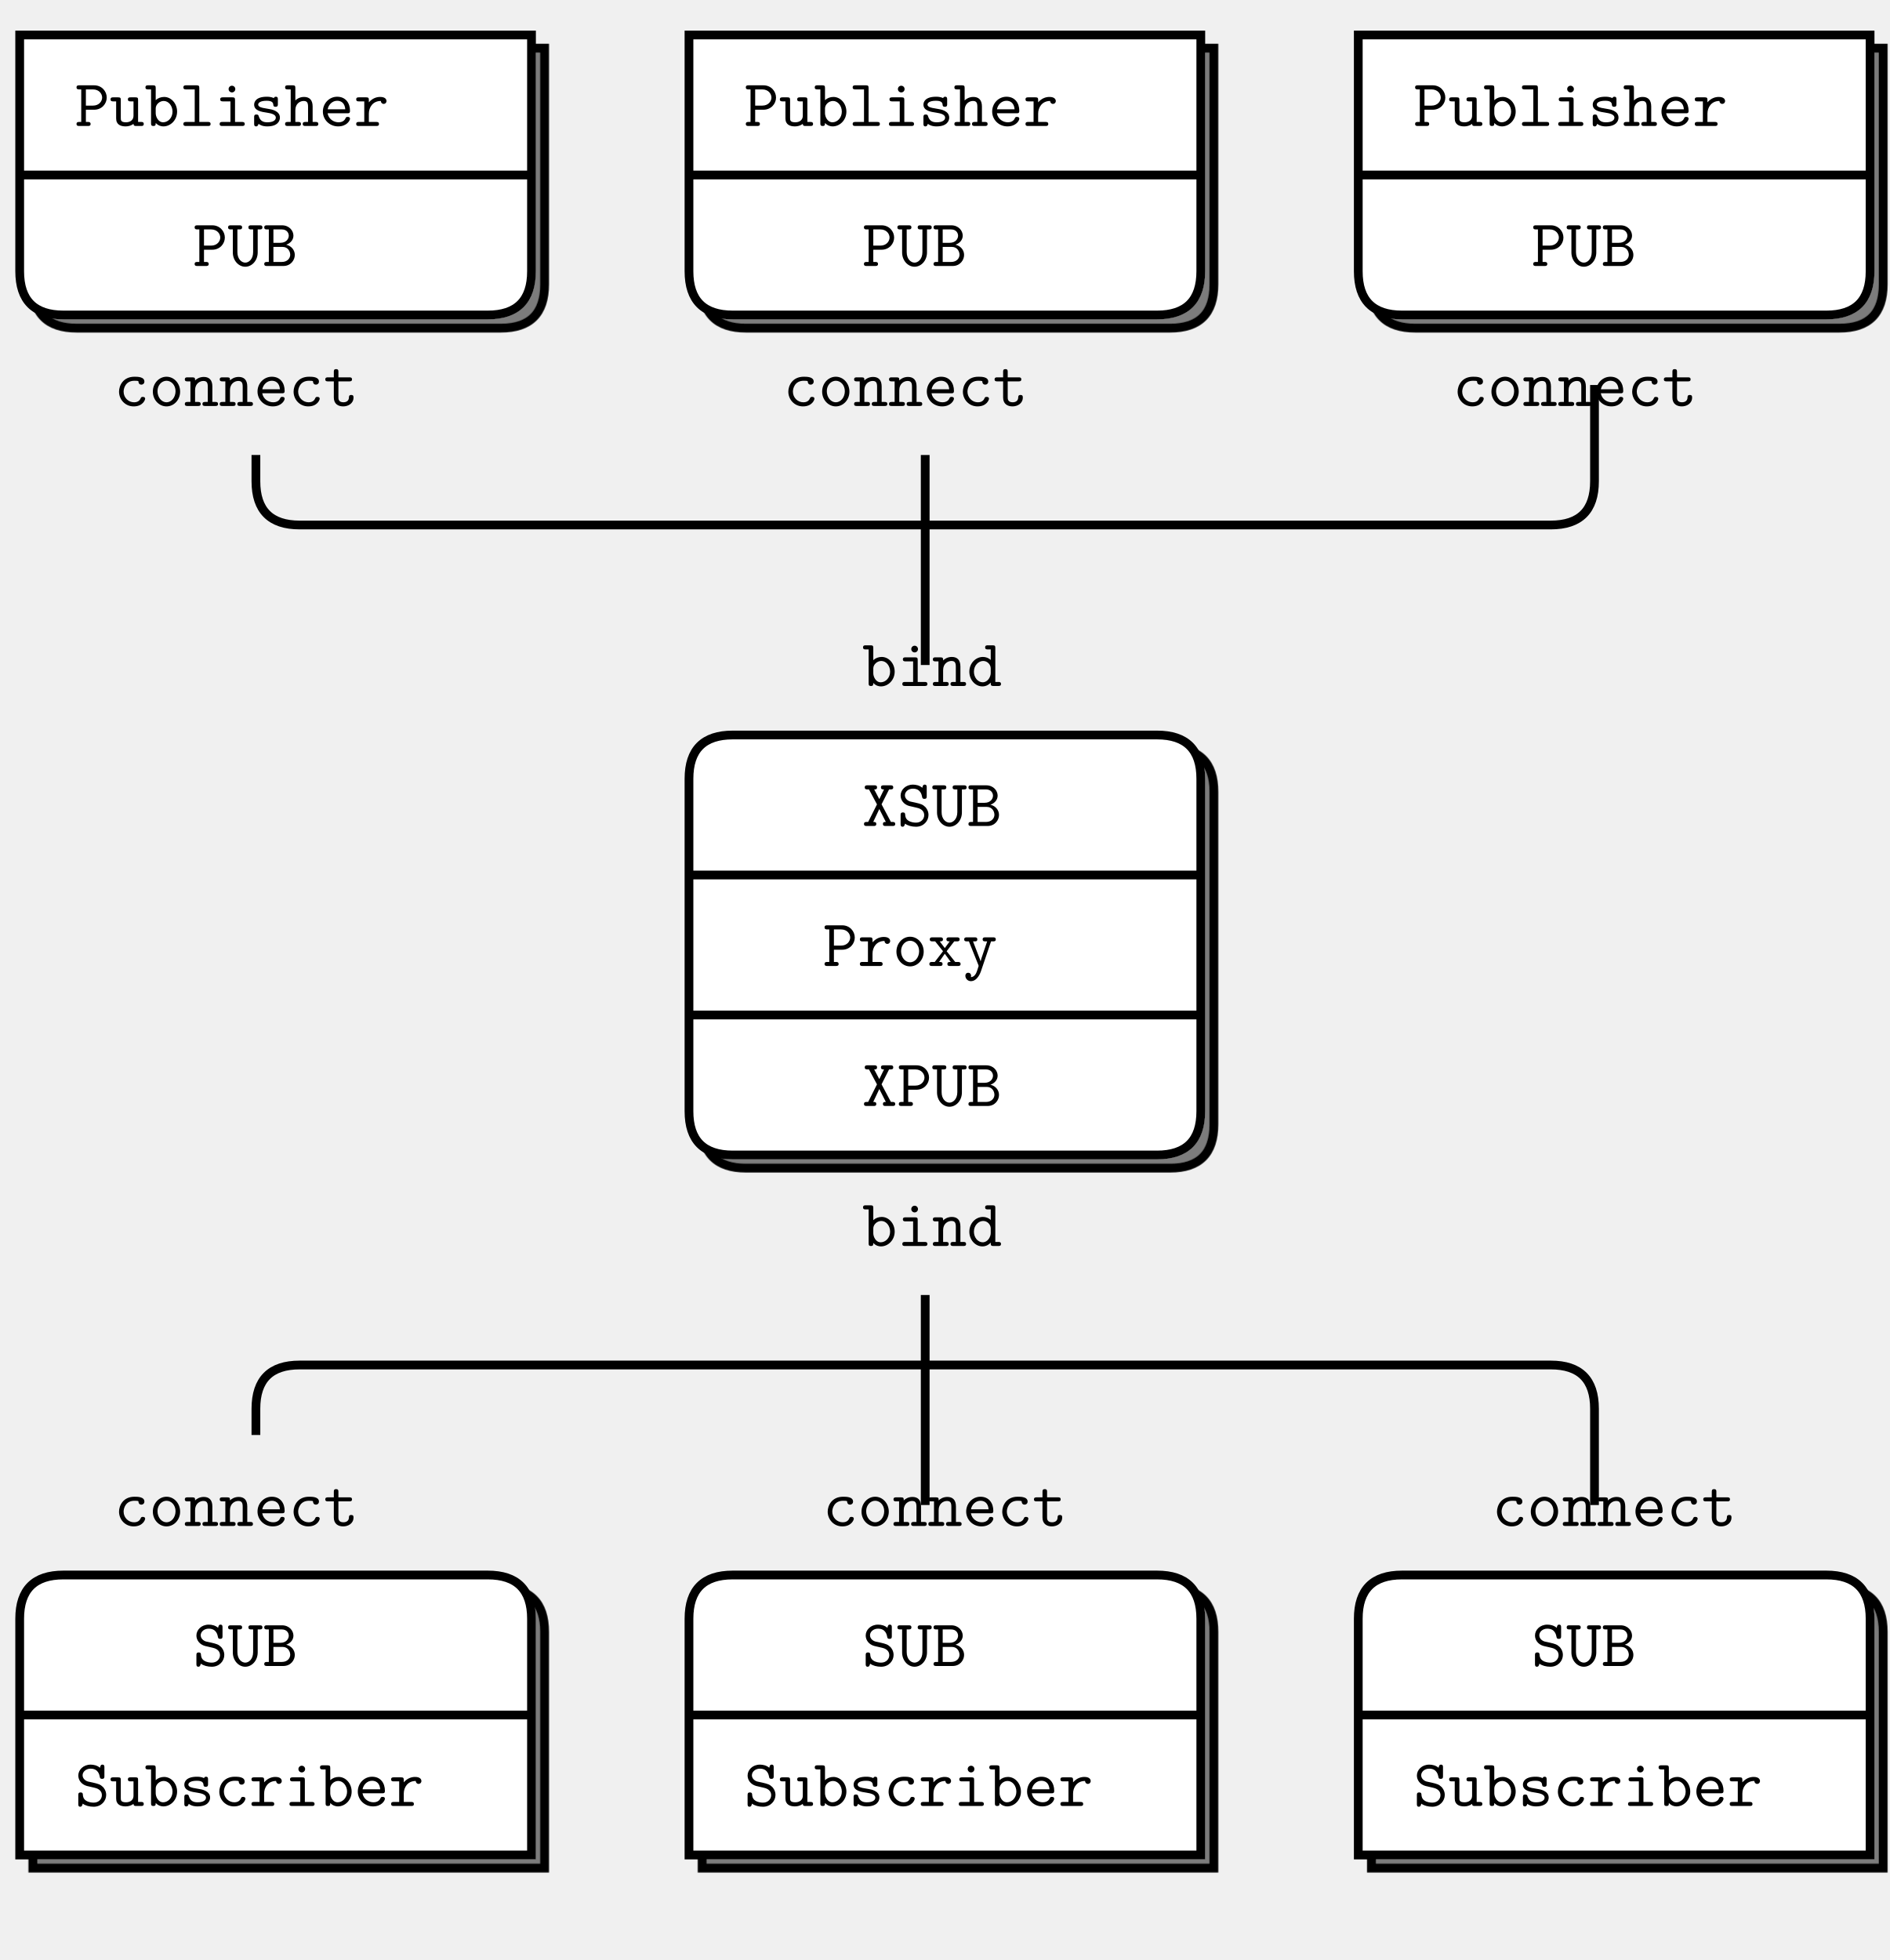
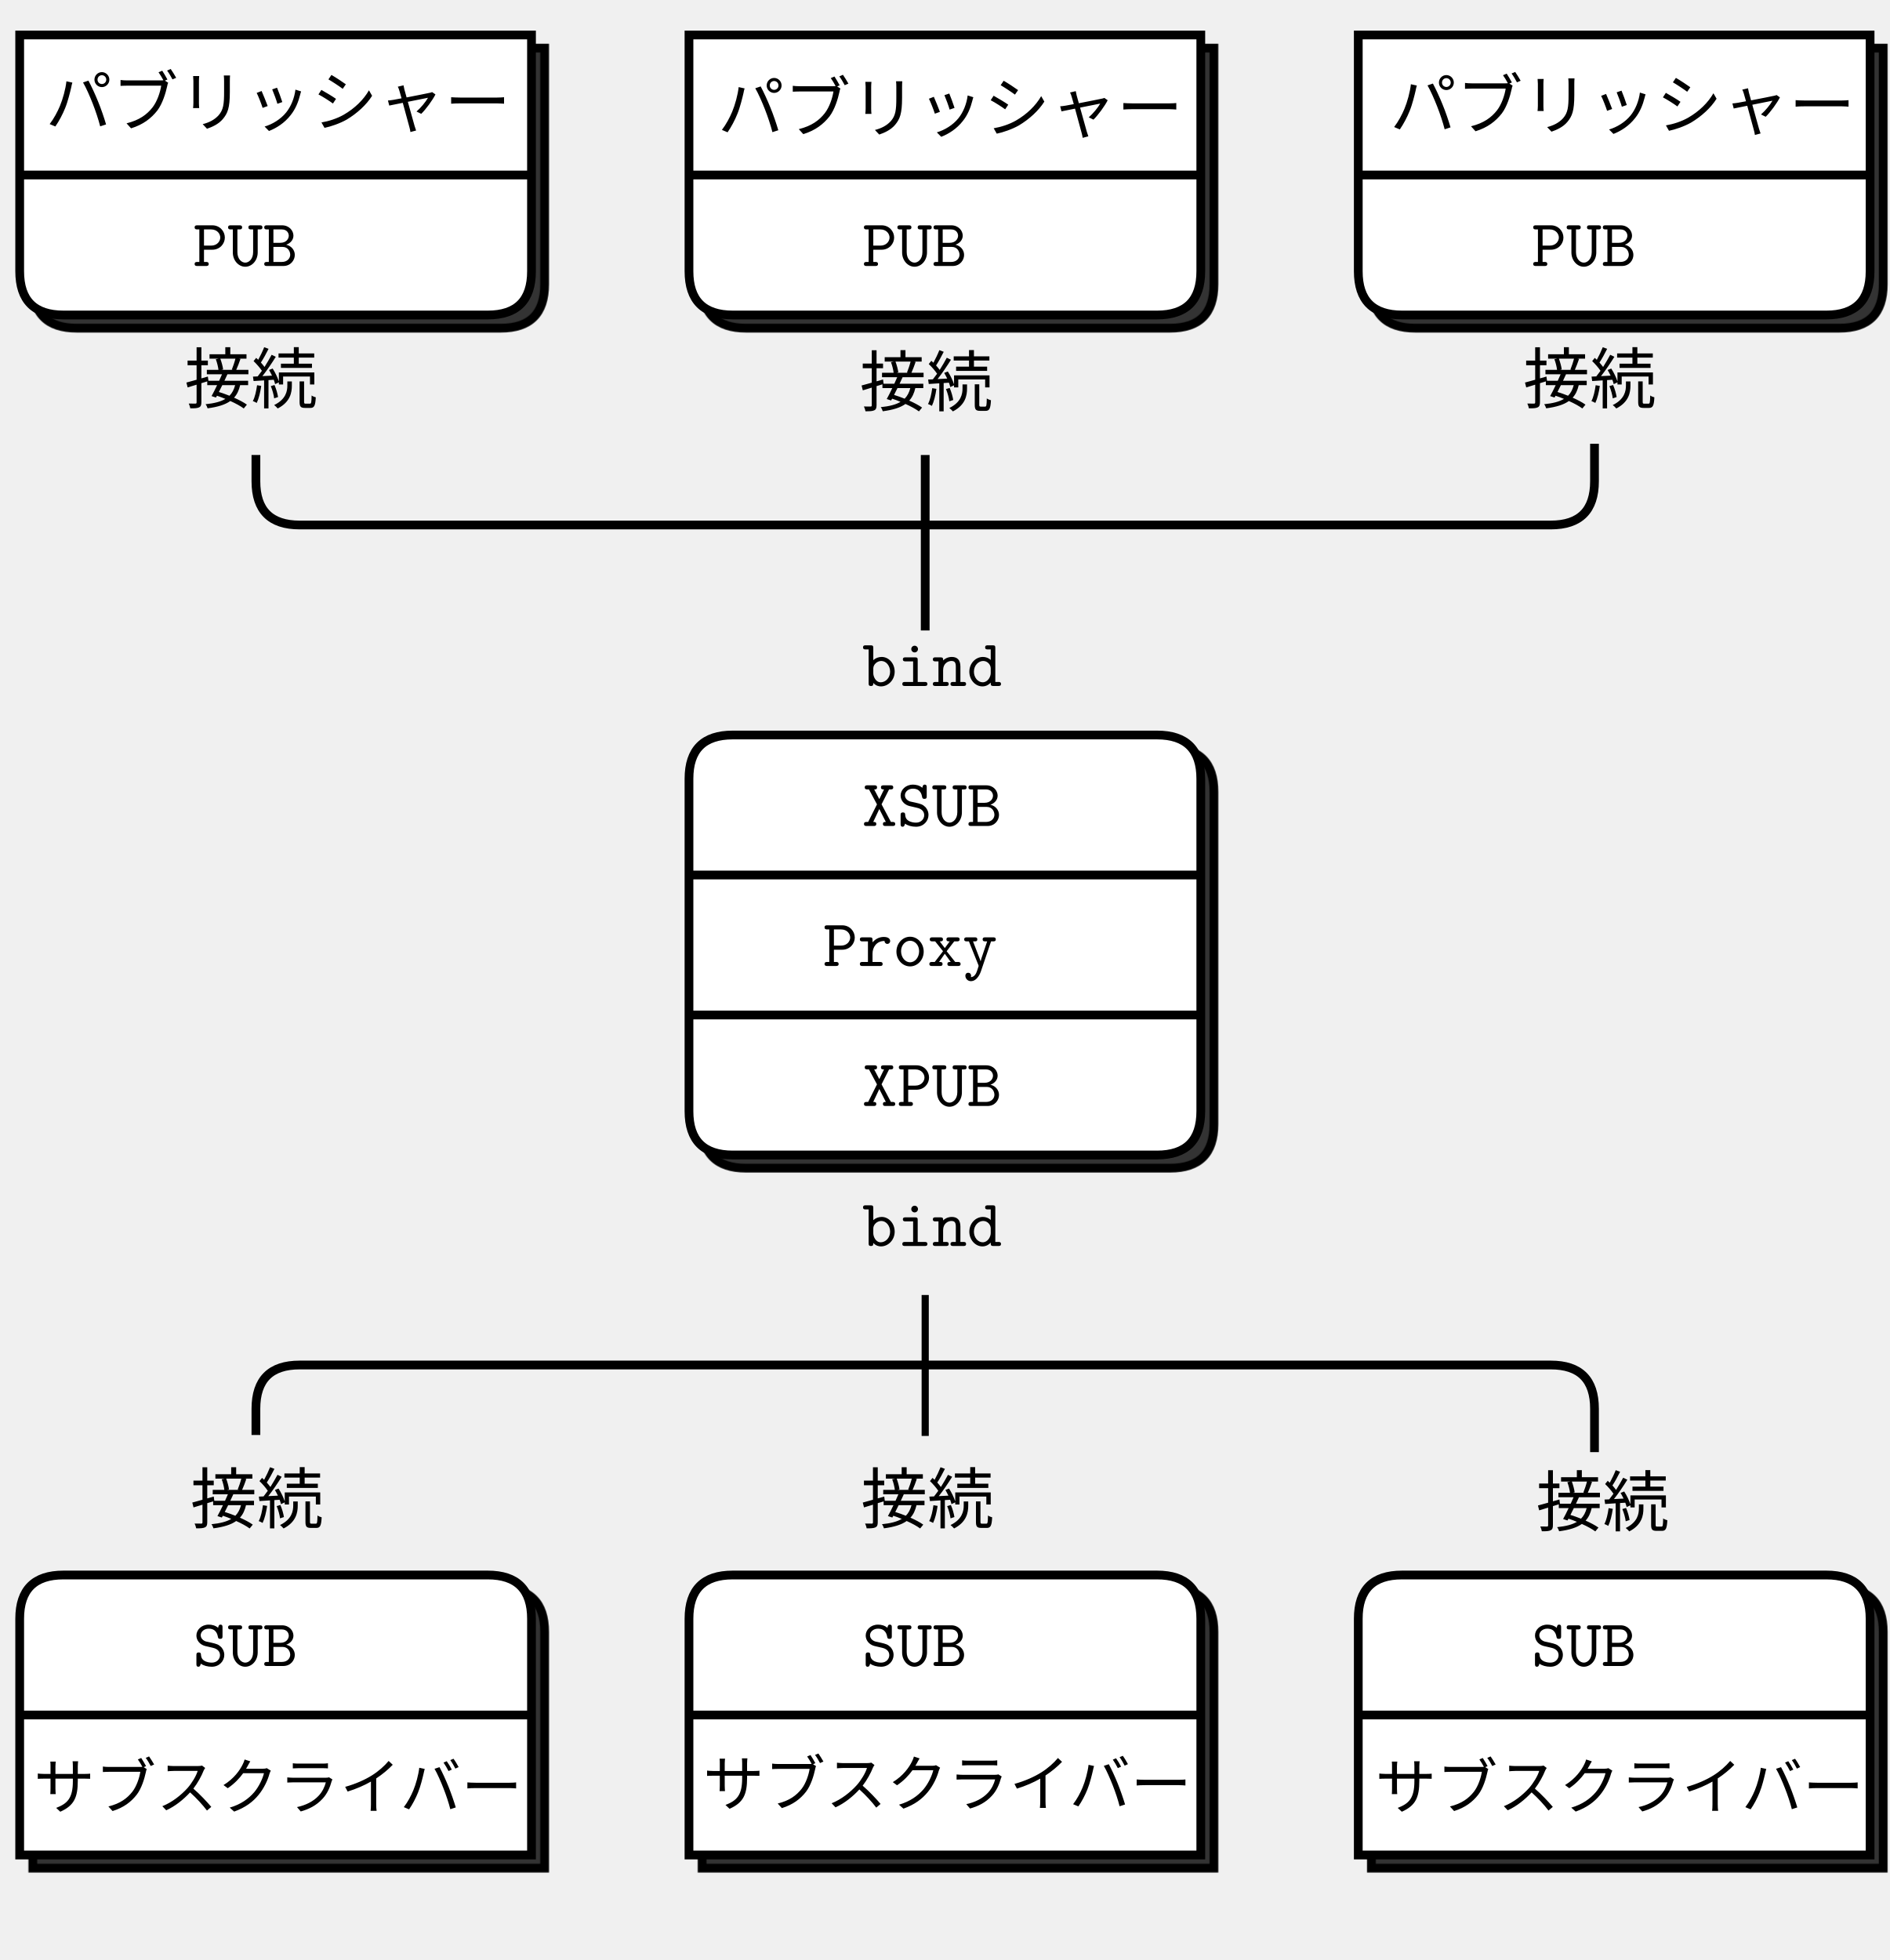
- <svg xmlns="http://www.w3.org/2000/svg" width="432px" height="448px" version="1.1">
-   <defs>
-     <filter id="dsFilter" width="150%" height="150%">
-       <feOffset result="offOut" in="SourceGraphic" dx="3" dy="3" />
-       <feColorMatrix result="matrixOut" in="offOut" type="matrix" values="0.2 0 0 0 0 0 0.2 0 0 0 0 0 0.2 0 0 0 0 0 1 0" />
-       <feBlend in="SourceGraphic" in2="matrixOut" mode="normal" />
+ <svg xmlns="http://www.w3.org/2000/svg" version="1.1" width="432" height="448" id="svg2">
+   <defs id="defs4">
+     <filter width="1.5" height="1.5" color-interpolation-filters="sRGB" id="dsFilter">
+       <feOffset id="feOffset7" dy="3" dx="3" in="SourceGraphic" result="offOut" />
+       <feColorMatrix id="feColorMatrix9" values="0.2 0 0 0 0 0 0.2 0 0 0 0 0 0.2 0 0 0 0 0 1 0" type="matrix" in="offOut" result="matrixOut" />
+       <feBlend in2="matrixOut" mode="normal" in="SourceGraphic" id="feBlend11" />
    </filter>
-     <marker id="iPointer" viewBox="0 0 10 10" refX="5" refY="5" markerUnits="strokeWidth" markerWidth="8" markerHeight="7" orient="auto">
-       <path d="M 10 0 L 10 10 L 0 5 z" />
+     <marker markerUnits="strokeWidth" refX="5" refY="5" markerWidth="8" markerHeight="7" orient="auto" viewBox="0 0 10 10" id="iPointer">
+       <path d="M 10,0 10,10 0,5 z" id="path14" />
    </marker>
-     <marker id="Pointer" viewBox="0 0 10 10" refX="5" refY="5" markerUnits="strokeWidth" markerWidth="8" markerHeight="7" orient="auto">
-       <path d="M 0 0 L 10 5 L 0 10 z" />
+     <marker markerUnits="strokeWidth" refX="5" refY="5" markerWidth="8" markerHeight="7" orient="auto" viewBox="0 0 10 10" id="Pointer">
+       <path d="M 0,0 10,5 0,10 z" id="path17" />
    </marker>
  </defs>
-   <g id="boxes" stroke="black" stroke-width="2" fill="none">
+   <g id="boxes" style="fill:none;stroke:#000000;stroke-width:2">
    <g id="group0">
-       <path id="path0" filter="url(#dsFilter)" fill="#fff" d="M 4.5 8 L 121.5 8 L 121.5 62 Q 121.5 72 111.5 72 L 14.5 72 Q 4.5 72 4.5 62 Z" />
-       <text x="17.1" y="28.8" id="text0" fill="#000" stroke="none" style="font-family:LMMono10,monospace;font-size:15.2px">Publisher </text>
-       <text x="44.1" y="60.8" id="text0" fill="#000" stroke="none" style="font-family:LMMono10,monospace;font-size:15.2px">PUB </text>
+       <path d="m 4.5,8 117,0 0,54 q 0,10 -10,10 l -97,0 q -10,0 -10,-10 z" id="path0" style="fill:#ffffff;filter:url(#dsFilter)" />
+       <text x="10.388" y="28.8" id="text0" style="font-size:15.2px;fill:#000000;stroke:none;font-family:'LMMono10, monospace'">パブリッシャー</text>
+       <text x="44.1" y="60.8" id="text23" style="font-size:15.2px;fill:#000000;stroke:none;font-family:'LMMono10, monospace'">PUB</text>
    </g>
    <g id="group2">
-       <path id="path2" filter="url(#dsFilter)" fill="#fff" d="M 157.5 8 L 274.5 8 L 274.5 62 Q 274.5 72 264.5 72 L 167.5 72 Q 157.5 72 157.5 62 Z" />
-       <text x="170.1" y="28.8" id="text2" fill="#000" stroke="none" style="font-family:LMMono10,monospace;font-size:15.2px">Publisher </text>
-       <text x="197.1" y="60.8" id="text2" fill="#000" stroke="none" style="font-family:LMMono10,monospace;font-size:15.2px">PUB </text>
+       <path d="m 157.5,8 117,0 0,54 q 0,10 -10,10 l -97,0 q -10,0 -10,-10 z" id="path2" style="fill:#ffffff;filter:url(#dsFilter)" />
+       <text x="164.06" y="30.129" id="text2" style="font-size:15.2px;fill:#000000;stroke:none;font-family:'LMMono10, monospace'">パブリッシャー</text>
+       <text x="197.1" y="60.8" id="text28" style="font-size:15.2px;fill:#000000;stroke:none;font-family:'LMMono10, monospace'">PUB</text>
    </g>
    <g id="group4">
-       <path id="path4" filter="url(#dsFilter)" fill="#fff" d="M 310.5 8 L 427.5 8 L 427.5 62 Q 427.5 72 417.5 72 L 320.5 72 Q 310.5 72 310.5 62 Z" />
-       <text x="323.1" y="28.8" id="text4" fill="#000" stroke="none" style="font-family:LMMono10,monospace;font-size:15.2px">Publisher </text>
-       <text x="350.1" y="60.8" id="text4" fill="#000" stroke="none" style="font-family:LMMono10,monospace;font-size:15.2px">PUB </text>
+       <path d="m 310.5,8 117,0 0,54 q 0,10 -10,10 l -97,0 q -10,0 -10,-10 z" id="path4" style="fill:#ffffff;filter:url(#dsFilter)" />
+       <text x="317.731" y="29.471" id="text4" style="font-size:15.2px;fill:#000000;stroke:none;font-family:'LMMono10, monospace'">パブリッシャー</text>
+       <text x="350.1" y="60.8" id="text33" style="font-size:15.2px;fill:#000000;stroke:none;font-family:'LMMono10, monospace'">PUB</text>
    </g>
    <g id="group21">
-       <path id="path21" filter="url(#dsFilter)" fill="#fff" d="M 157.5 178 Q 157.5 168 167.5 168 L 264.5 168 Q 274.5 168 274.5 178 L 274.5 254 Q 274.5 264 264.5 264 L 167.5 264 Q 157.5 264 157.5 254 Z" />
-       <text x="197.1" y="188.8" id="text21" fill="#000" stroke="none" style="font-family:LMMono10,monospace;font-size:15.2px">XSUB </text>
-       <text x="188.1" y="220.8" id="text21" fill="#000" stroke="none" style="font-family:LMMono10,monospace;font-size:15.2px">Proxy </text>
-       <text x="197.1" y="252.8" id="text21" fill="#000" stroke="none" style="font-family:LMMono10,monospace;font-size:15.2px">XPUB </text>
+       <path d="m 157.5,178 q 0,-10 10,-10 l 97,0 q 10,0 10,10 l 0,76 q 0,10 -10,10 l -97,0 q -10,0 -10,-10 z" id="path21" style="fill:#ffffff;filter:url(#dsFilter)" />
+       <text x="197.1" y="188.8" id="text21" style="font-size:15.2px;fill:#000000;stroke:none;font-family:'LMMono10, monospace'">XSUB</text>
+       <text x="188.1" y="220.8" id="text38" style="font-size:15.2px;fill:#000000;stroke:none;font-family:'LMMono10, monospace'">Proxy</text>
+       <text x="197.1" y="252.8" id="text40" style="font-size:15.2px;fill:#000000;stroke:none;font-family:'LMMono10, monospace'">XPUB</text>
    </g>
    <g id="group32">
-       <path id="path32" filter="url(#dsFilter)" fill="#fff" d="M 4.5 370 Q 4.5 360 14.5 360 L 111.5 360 Q 121.5 360 121.5 370 L 121.5 424 L 4.5 424 Z" />
-       <text x="44.1" y="380.8" id="text32" fill="#000" stroke="none" style="font-family:LMMono10,monospace;font-size:15.2px">SUB </text>
-       <text x="17.1" y="412.8" id="text32" fill="#000" stroke="none" style="font-family:LMMono10,monospace;font-size:15.2px">Subscriber </text>
+       <path d="m 4.5,370 q 0,-10 10,-10 l 97,0 q 10,0 10,10 l 0,54 -117,0 z" id="path32" style="fill:#ffffff;filter:url(#dsFilter)" />
+       <text x="44.1" y="380.8" id="text32" style="font-size:15.2px;fill:#000000;stroke:none;font-family:'LMMono10, monospace'">SUB</text>
+       <text x="7.704" y="413.471" id="text45" style="font-size:14px;fill:#000000;stroke:none;font-family:'LMMono10, monospace'">サブスクライバー</text>
    </g>
    <g id="group34">
-       <path id="path34" filter="url(#dsFilter)" fill="#fff" d="M 157.5 370 Q 157.5 360 167.5 360 L 264.5 360 Q 274.5 360 274.5 370 L 274.5 424 L 157.5 424 Z" />
-       <text x="197.1" y="380.8" id="text34" fill="#000" stroke="none" style="font-family:LMMono10,monospace;font-size:15.2px">SUB </text>
-       <text x="170.1" y="412.8" id="text34" fill="#000" stroke="none" style="font-family:LMMono10,monospace;font-size:15.2px">Subscriber </text>
+       <path d="m 157.5,370 q 0,-10 10,-10 l 97,0 q 10,0 10,10 l 0,54 -117,0 z" id="path34" style="fill:#ffffff;filter:url(#dsFilter)" />
+       <text x="197.1" y="380.8" id="text34" style="font-size:15.2px;fill:#000000;stroke:none;font-family:'LMMono10, monospace'">SUB</text>
+       <text x="160.704" y="412.8" id="text50" style="font-size:14px;fill:#000000;stroke:none;font-family:'LMMono10, monospace'">サブスクライバー</text>
    </g>
    <g id="group36">
-       <path id="path36" filter="url(#dsFilter)" fill="#fff" d="M 310.5 370 Q 310.5 360 320.5 360 L 417.5 360 Q 427.5 360 427.5 370 L 427.5 424 L 310.5 424 Z" />
-       <text x="350.1" y="380.8" id="text36" fill="#000" stroke="none" style="font-family:LMMono10,monospace;font-size:15.2px">SUB </text>
-       <text x="323.1" y="412.8" id="text36" fill="#000" stroke="none" style="font-family:LMMono10,monospace;font-size:15.2px">Subscriber </text>
+       <path d="m 310.5,370 q 0,-10 10,-10 l 97,0 q 10,0 10,10 l 0,54 -117,0 z" id="path36" style="fill:#ffffff;filter:url(#dsFilter)" />
+       <text x="350.1" y="380.8" id="text36" style="font-size:15.2px;fill:#000000;stroke:none;font-family:'LMMono10, monospace'">SUB</text>
+       <text x="314.375" y="413.471" id="text55" style="font-size:14px;fill:#000000;stroke:none;font-family:'LMMono10, monospace'">サブスクライバー</text>
    </g>
  </g>
-   <g id="lines" stroke="black" stroke-width="2" fill="none">
+   <g id="lines" style="fill:none;stroke:#000000;stroke-width:2">
    <g id="group52">
-       <path id="path52" d="M 4.5 40 L 121.5 40 " />
+       <path d="m 4.5,40 117,0" id="path52" />
    </g>
    <g id="group75">
-       <path id="path75" d="M 4.5 392 L 121.5 392 " />
+       <path d="m 4.5,392 117,0" id="path75" />
    </g>
    <g id="group226">
-       <path id="path226" d="M 58.5 104 L 58.5 110 Q 58.5 120 68.5 120 L 211.5 120 L 354.5 120 Q 364.5 120 364.5 110 L 364.5 88 " />
+       <path d="m 58.5,104 0,6 c 0,6.667 3.333,10 10,10 l 143,0 143,0 c 6.667,0 10,-3.333 10,-10 l 0,-8.577" id="path226" />
    </g>
    <g id="group240">
-       <path id="path240" d="M 58.5 328 L 58.5 322 Q 58.5 312 68.5 312 L 211.5 312 L 354.5 312 Q 364.5 312 364.5 322 L 364.5 344 " />
+       <path d="m 58.5,328 0,-6 c 0,-6.667 3.333,-10 10,-10 l 143,0 143,0 c 6.667,0 10,3.333 10,10 l 0,9.919" id="path240" />
    </g>
    <g id="group530">
-       <path id="path530" d="M 157.5 40 L 274.5 40 " />
+       <path d="m 157.5,40 117,0" id="path530" />
    </g>
    <g id="group541">
-       <path id="path541" d="M 157.5 200 L 274.5 200 " />
+       <path d="m 157.5,200 117,0" id="path541" />
    </g>
    <g id="group544">
-       <path id="path544" d="M 157.5 232 L 274.5 232 " />
+       <path d="m 157.5,232 117,0" id="path544" />
    </g>
    <g id="group555">
-       <path id="path555" d="M 157.5 392 L 274.5 392 " />
+       <path d="m 157.5,392 117,0" id="path555" />
    </g>
-     <g id="group706">
-       <path id="path706" d="M 211.5 104 L 211.5 120 L 211.5 152 " />
+     <g transform="matrix(1,0,0,0.8355677,0,17.10096)" id="group706">
+       <path d="m 211.5,104 0,16 0,32" id="path706" />
    </g>
    <g id="group718">
-       <path id="path718" d="M 211.5 296 L 211.5 312 L 211.5 344 " />
+       <path d="m 211.5,296 0,10.738 0,21.476" id="path718" style="stroke-width:1.638" />
    </g>
    <g id="group1010">
-       <path id="path1010" d="M 310.5 40 L 427.5 40 " />
+       <path d="m 310.5,40 117,0" id="path1010" />
    </g>
    <g id="group1033">
-       <path id="path1033" d="M 310.5 392 L 427.5 392 " />
+       <path d="m 310.5,392 117,0" id="path1033" />
    </g>
  </g>
-   <g id="text" fill="black" style="font-family:LMMono10,monospace;font-size:15.2px">
-     <text x="26.1" y="92.8" id="text6" fill="#000">connect </text>
-     <text x="179.1" y="92.8" id="text7" fill="#000">connect </text>
-     <text x="332.1" y="92.8" id="text8" fill="#000">connect</text>
-     <text x="197.1" y="156.8" id="text9" fill="#000">bind</text>
-     <text x="197.1" y="284.8" id="text13" fill="#000">bind</text>
-     <text x="26.1" y="348.8" id="text14" fill="#000">connect </text>
-     <text x="188.1" y="348.8" id="text15" fill="#000">connect </text>
-     <text x="341.1" y="348.8" id="text16" fill="#000">connect</text>
+   <g id="text" style="font-size:15.2px;fill:#000000;font-family:'LMMono10, monospace'">
+     <text x="42.208" y="92.129" id="text6" style="fill:#000000">接続</text>
+     <text x="196.55" y="92.8" id="text7" style="fill:#000000">接続</text>
+     <text x="348.208" y="92.129" id="text8" style="fill:#000000">接続</text>
+     <text x="197.1" y="156.8" id="text9" style="fill:#000000">bind</text>
+     <text x="197.1" y="284.8" id="text13" style="fill:#000000">bind</text>
+     <text x="43.55" y="348.129" id="text14" style="fill:#000000">接続</text>
+     <text x="196.825" y="348.129" id="text15" style="fill:#000000">接続</text>
+     <text x="351.167" y="348.8" id="text16" style="fill:#000000">接続</text>
  </g>
</svg>
